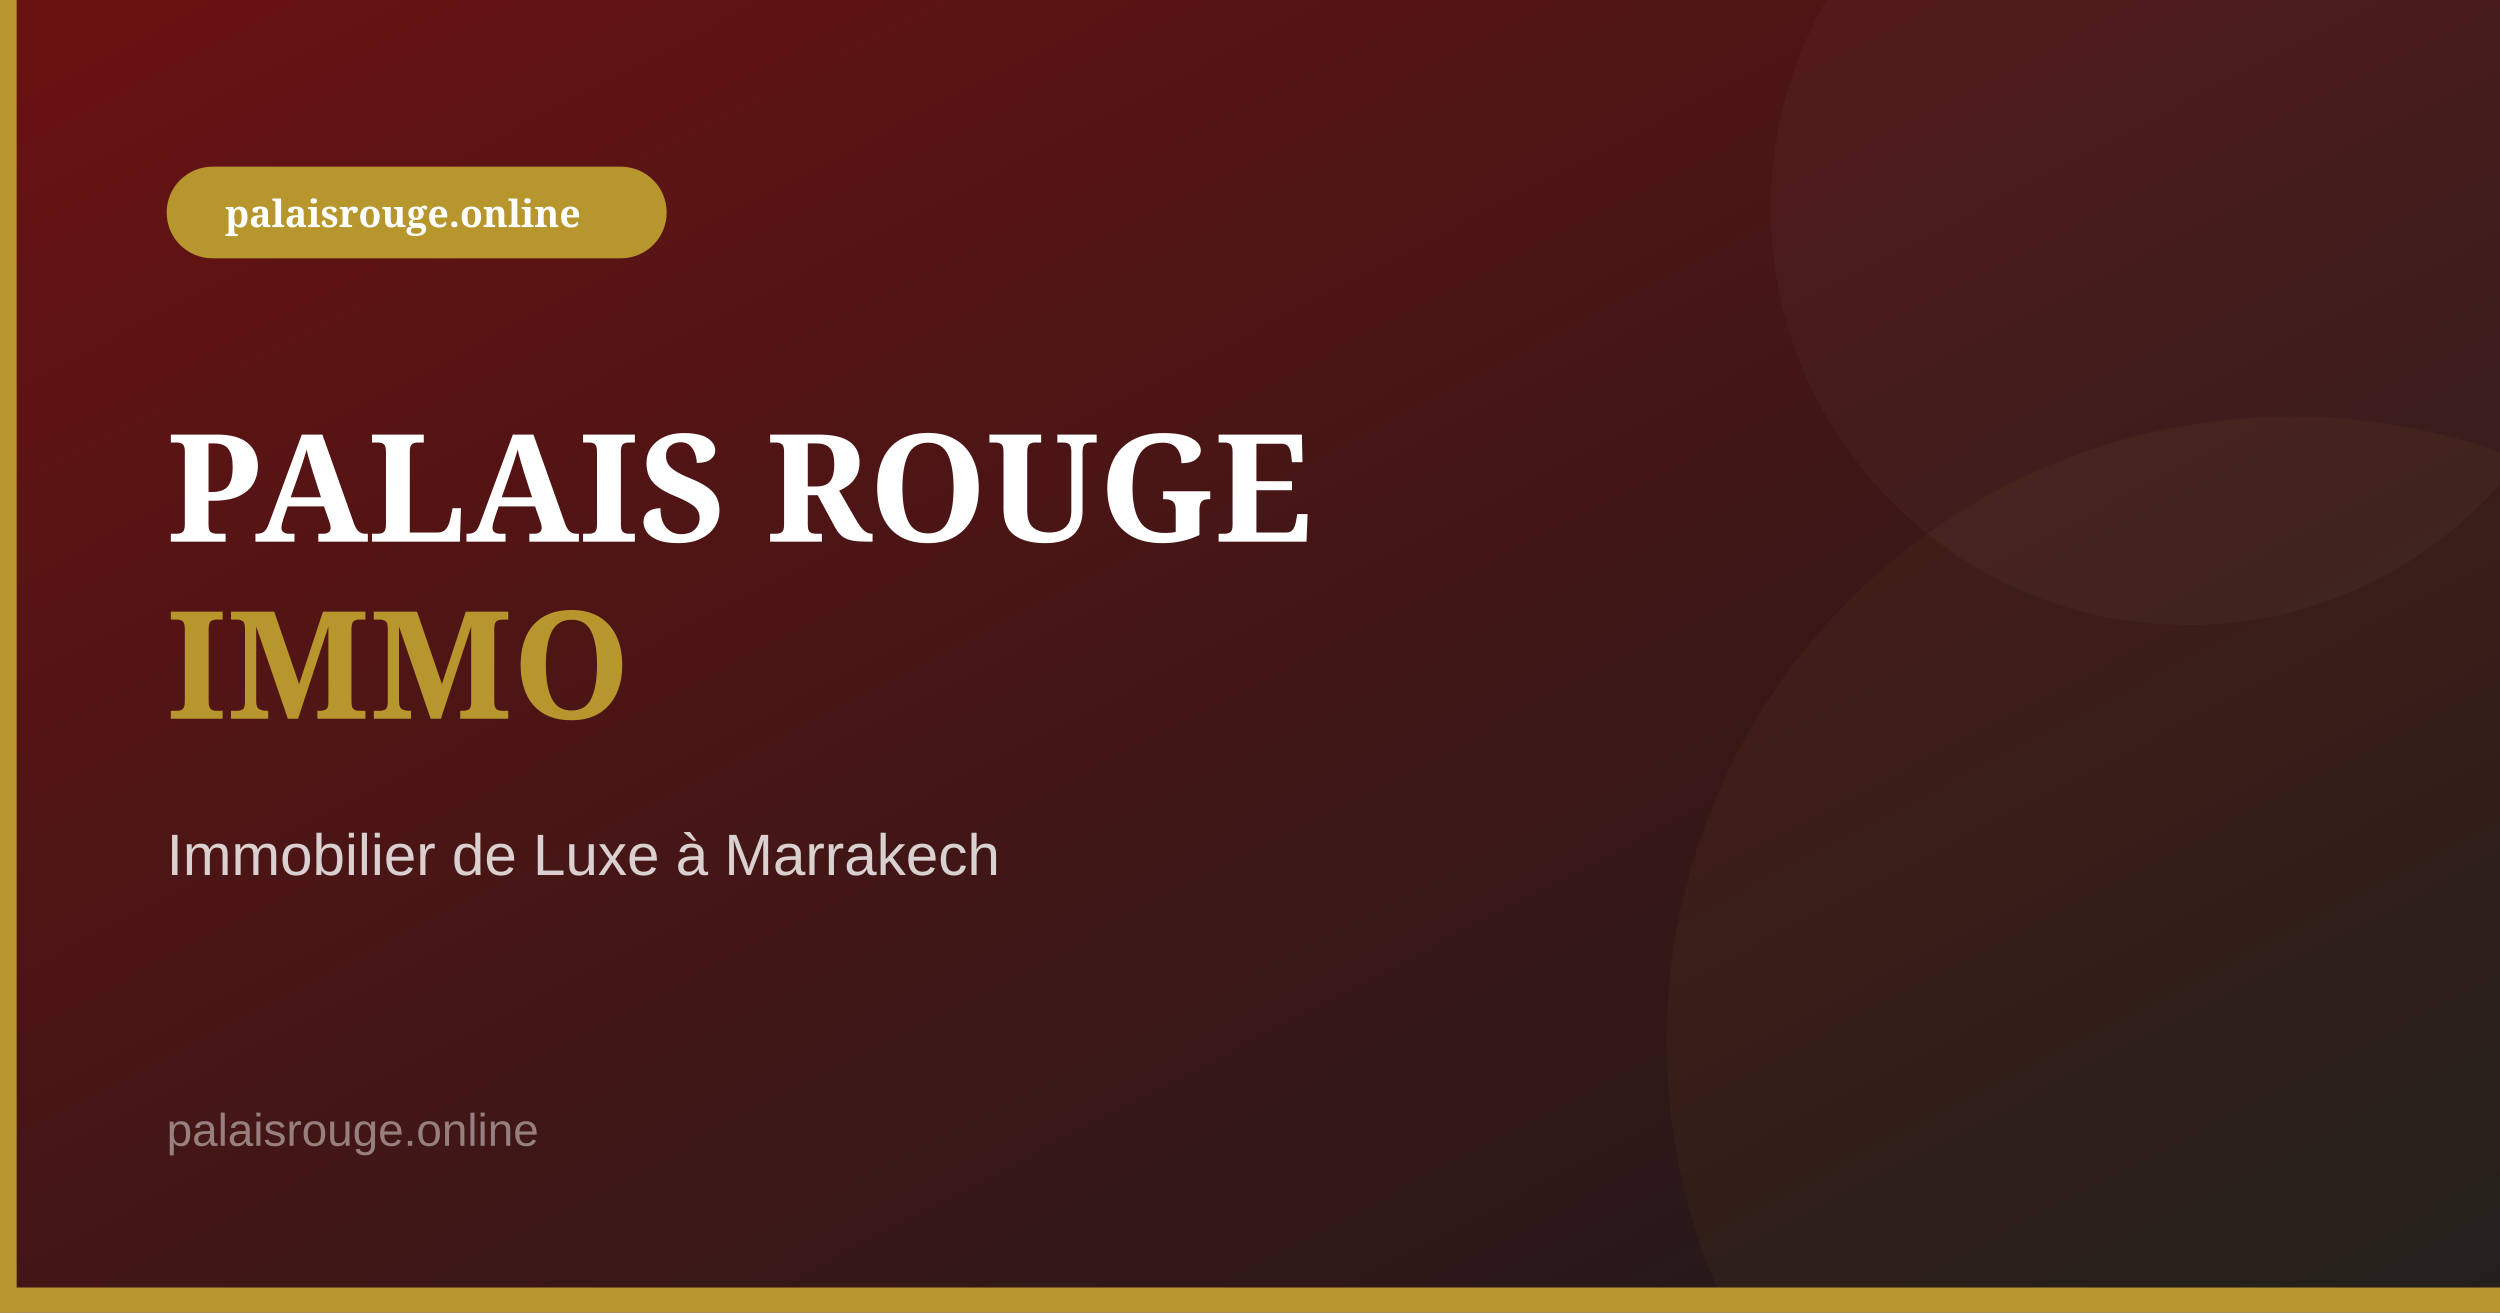
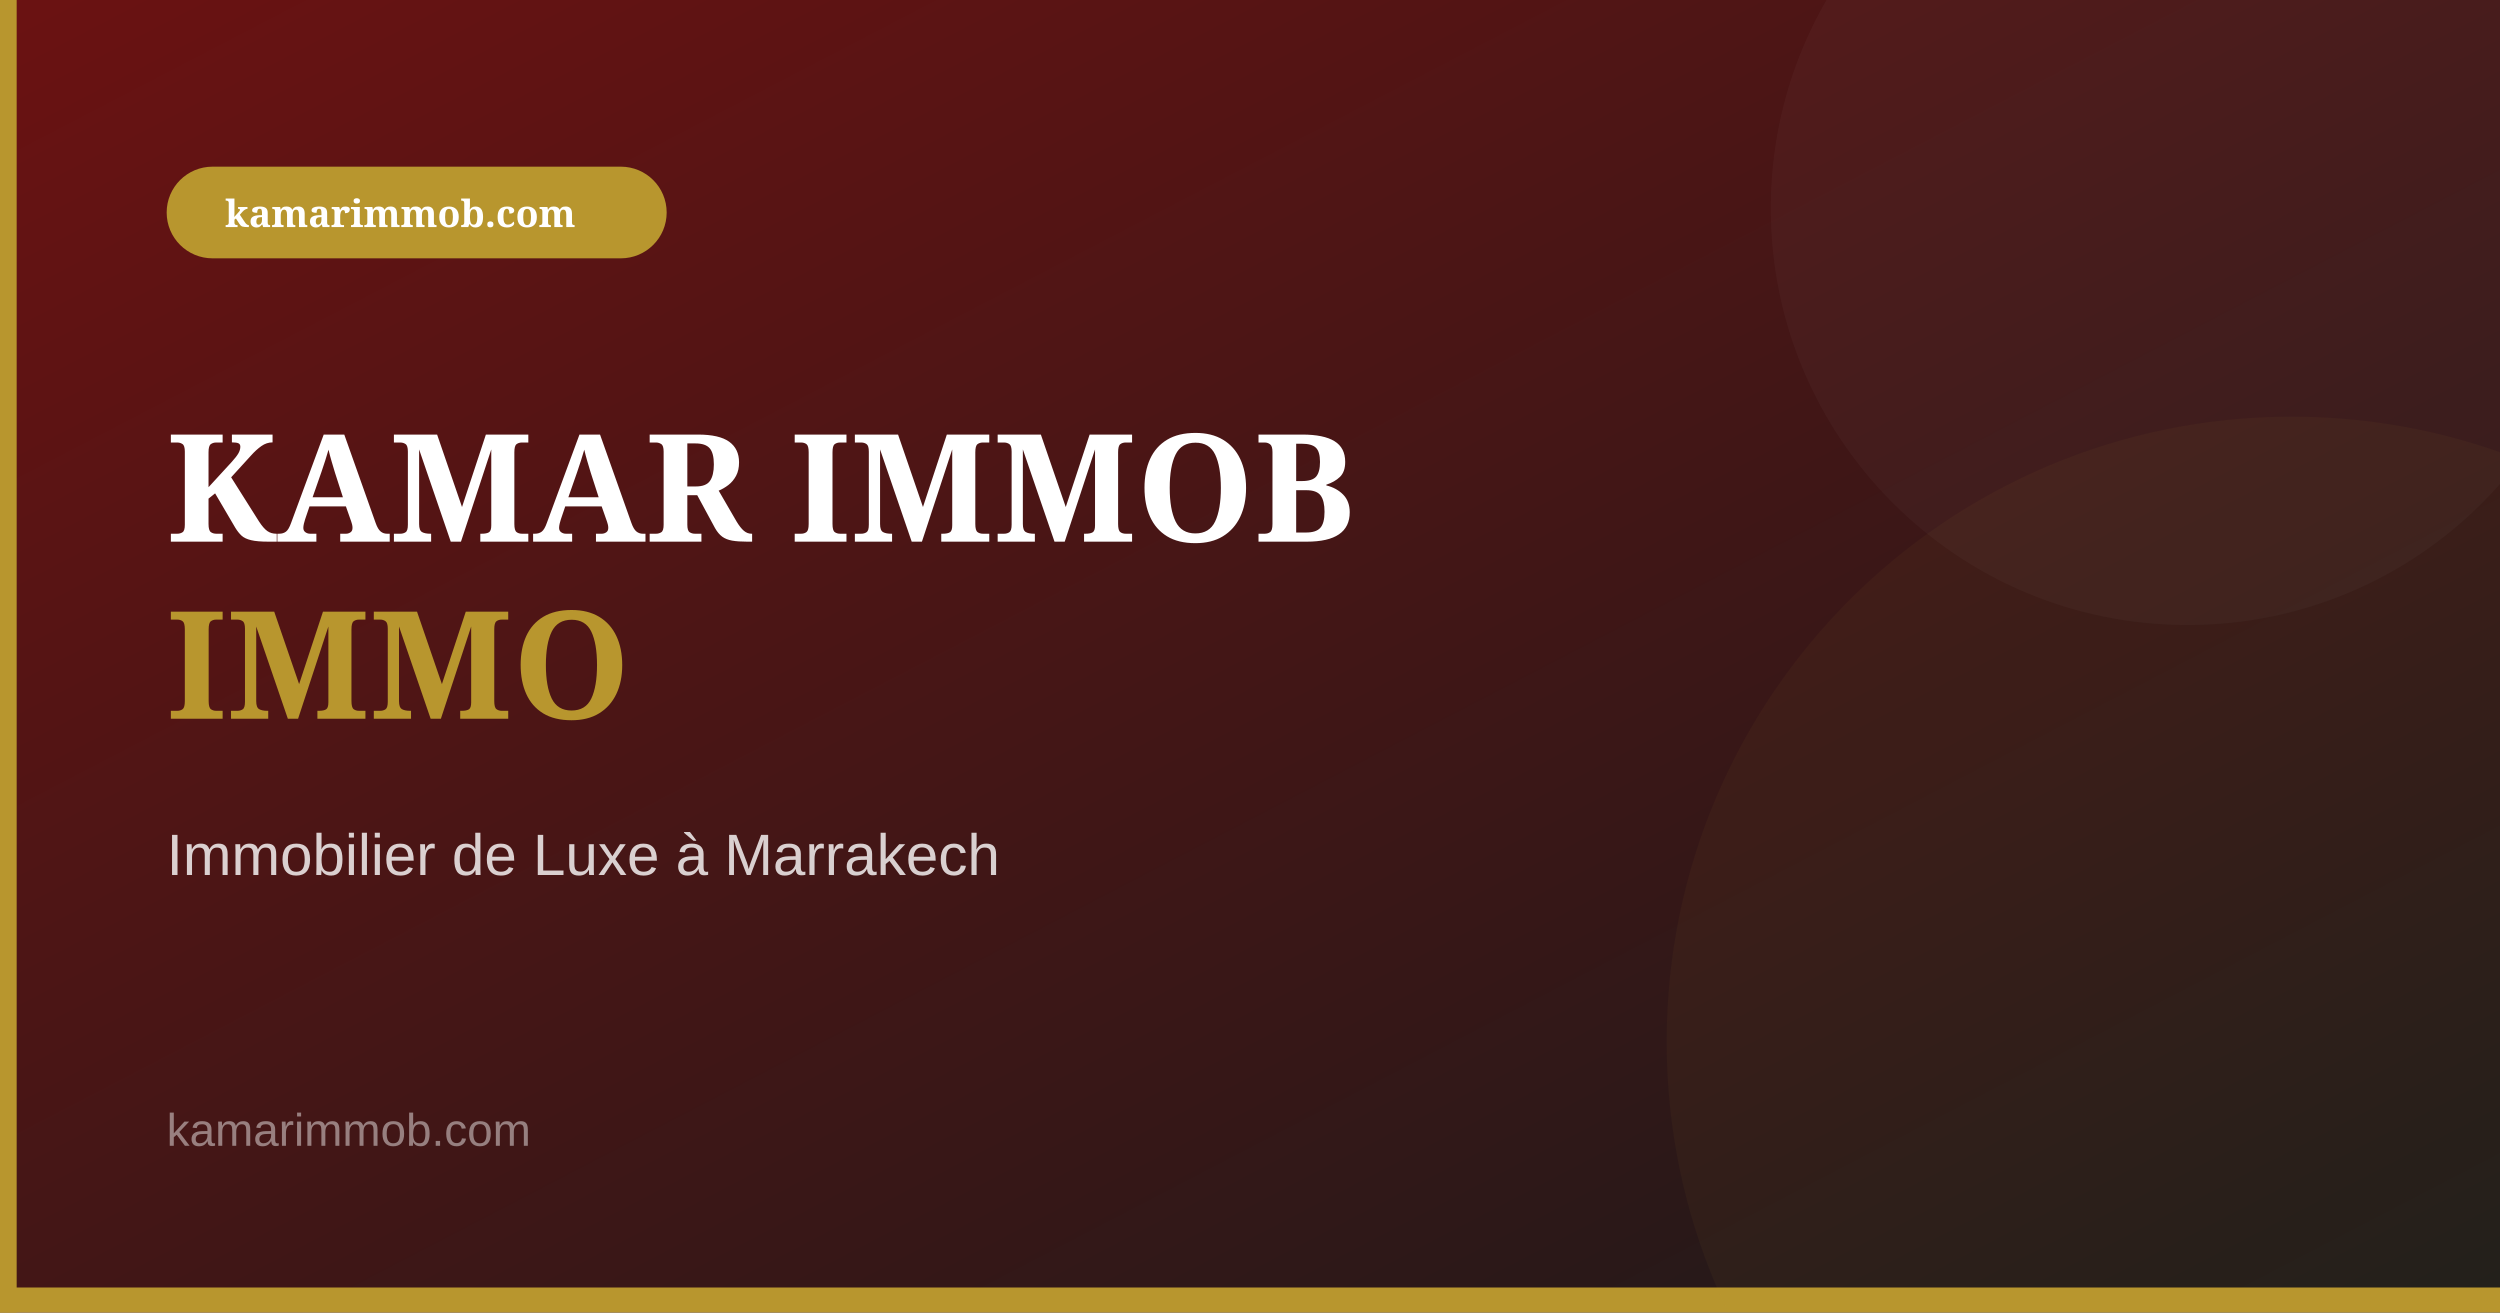
<svg xmlns="http://www.w3.org/2000/svg" width="1200" height="630">
  <defs>
    <linearGradient id="bg" x1="0%" y1="0%" x2="100%" y2="100%">
      <stop offset="0%" style="stop-color:#6B1212" />
      <stop offset="100%" style="stop-color:#1A1A1A" />
    </linearGradient>
  </defs>
  <rect width="1200" height="630" fill="url(#bg)" />
  <rect width="8" height="630" fill="#B8962E" />
  <rect y="618" width="1200" height="12" fill="#B8962E" />
  <circle cx="1050" cy="100" r="200" fill="rgba(255,255,255,0.03)" />
  <circle cx="1100" cy="500" r="300" fill="rgba(184,150,46,0.05)" />
  <rect x="80" y="80" width="240" height="44" rx="22" fill="#B8962E" />
-   <text x="108" y="109" font-family="Georgia,serif" font-size="18" font-weight="bold" fill="white">palaisrouge.online</text>
-   <text x="80" y="260" font-family="Georgia,serif" font-size="72" font-weight="bold" fill="white">PALAIS ROUGE</text>
+   <text x="108" y="109" font-family="Georgia,serif" font-size="18" font-weight="bold" fill="white">kamarimmob.com</text>
+   <text x="80" y="260" font-family="Georgia,serif" font-size="72" font-weight="bold" fill="white">KAMAR IMMOB</text>
  <text x="80" y="345" font-family="Georgia,serif" font-size="72" font-weight="bold" fill="#B8962E">IMMO</text>
  <text x="80" y="420" font-family="Arial,sans-serif" font-size="28" fill="rgba(255,255,255,0.80)">Immobilier de Luxe à Marrakech</text>
-   <text x="80" y="550" font-family="Arial,sans-serif" font-size="22" fill="rgba(255,255,255,0.45)">palaisrouge.online</text>
+   <text x="80" y="550" font-family="Arial,sans-serif" font-size="22" fill="rgba(255,255,255,0.45)">kamarimmob.com</text>
</svg>
